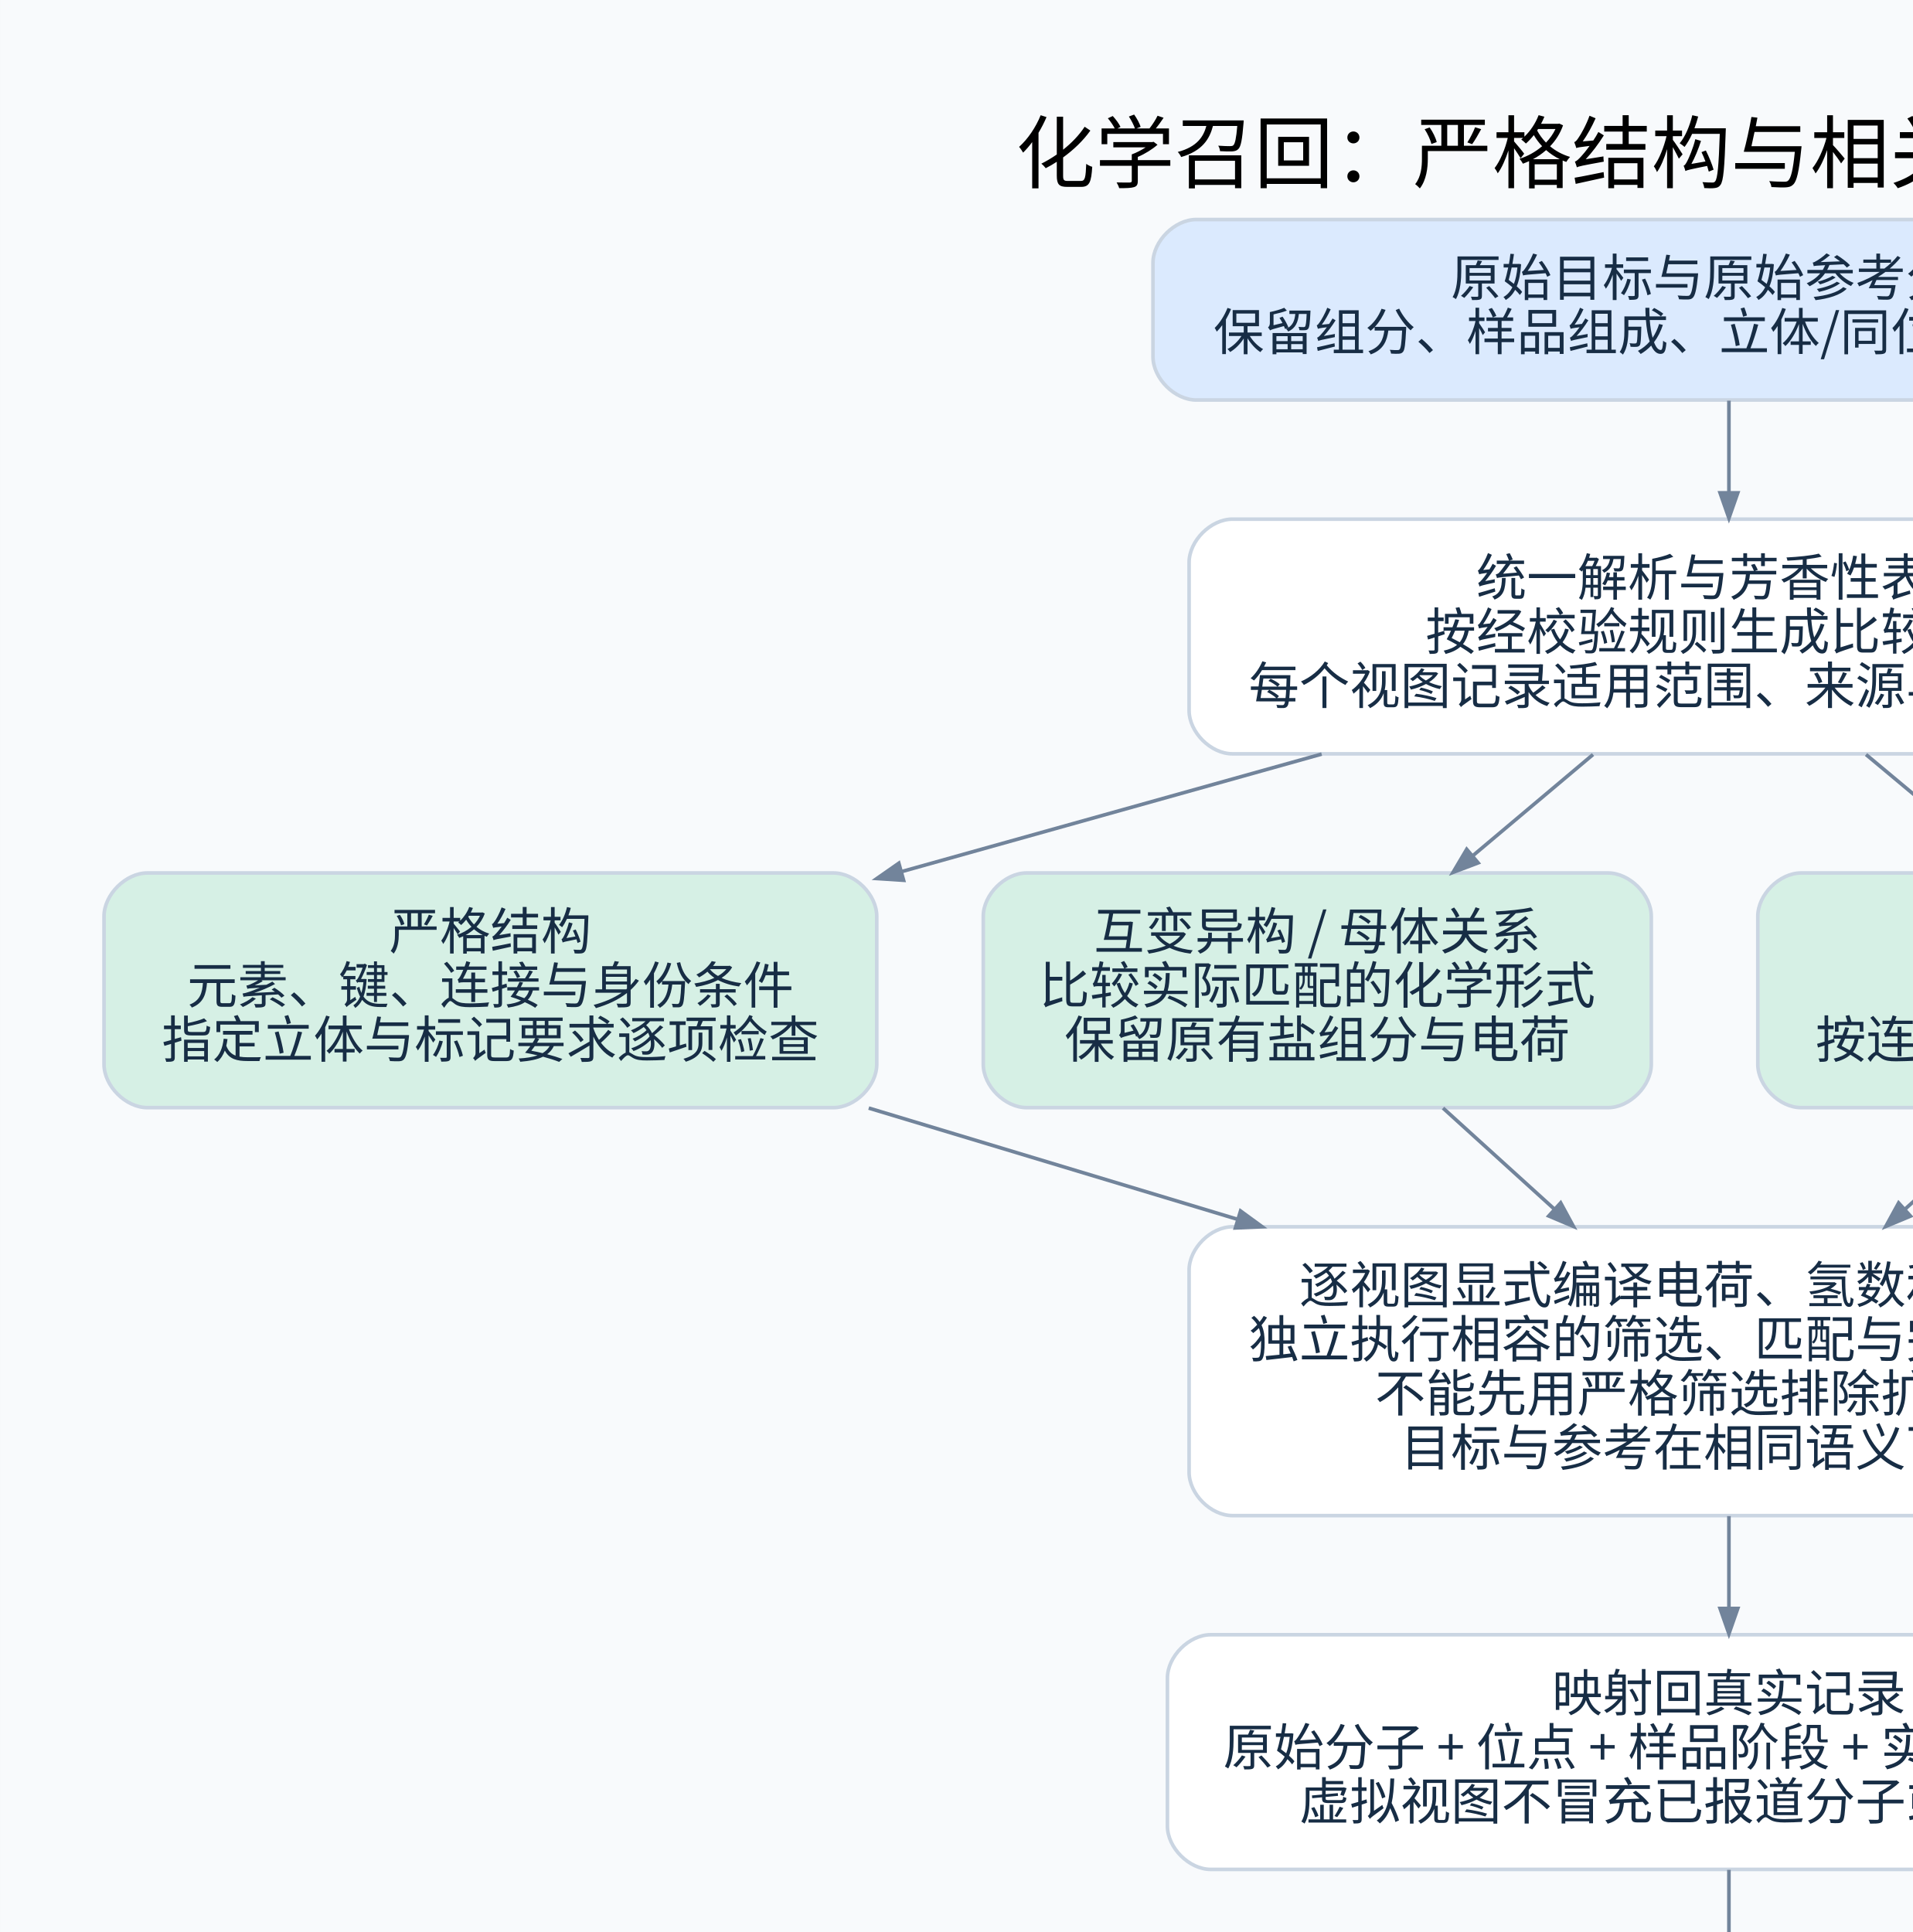
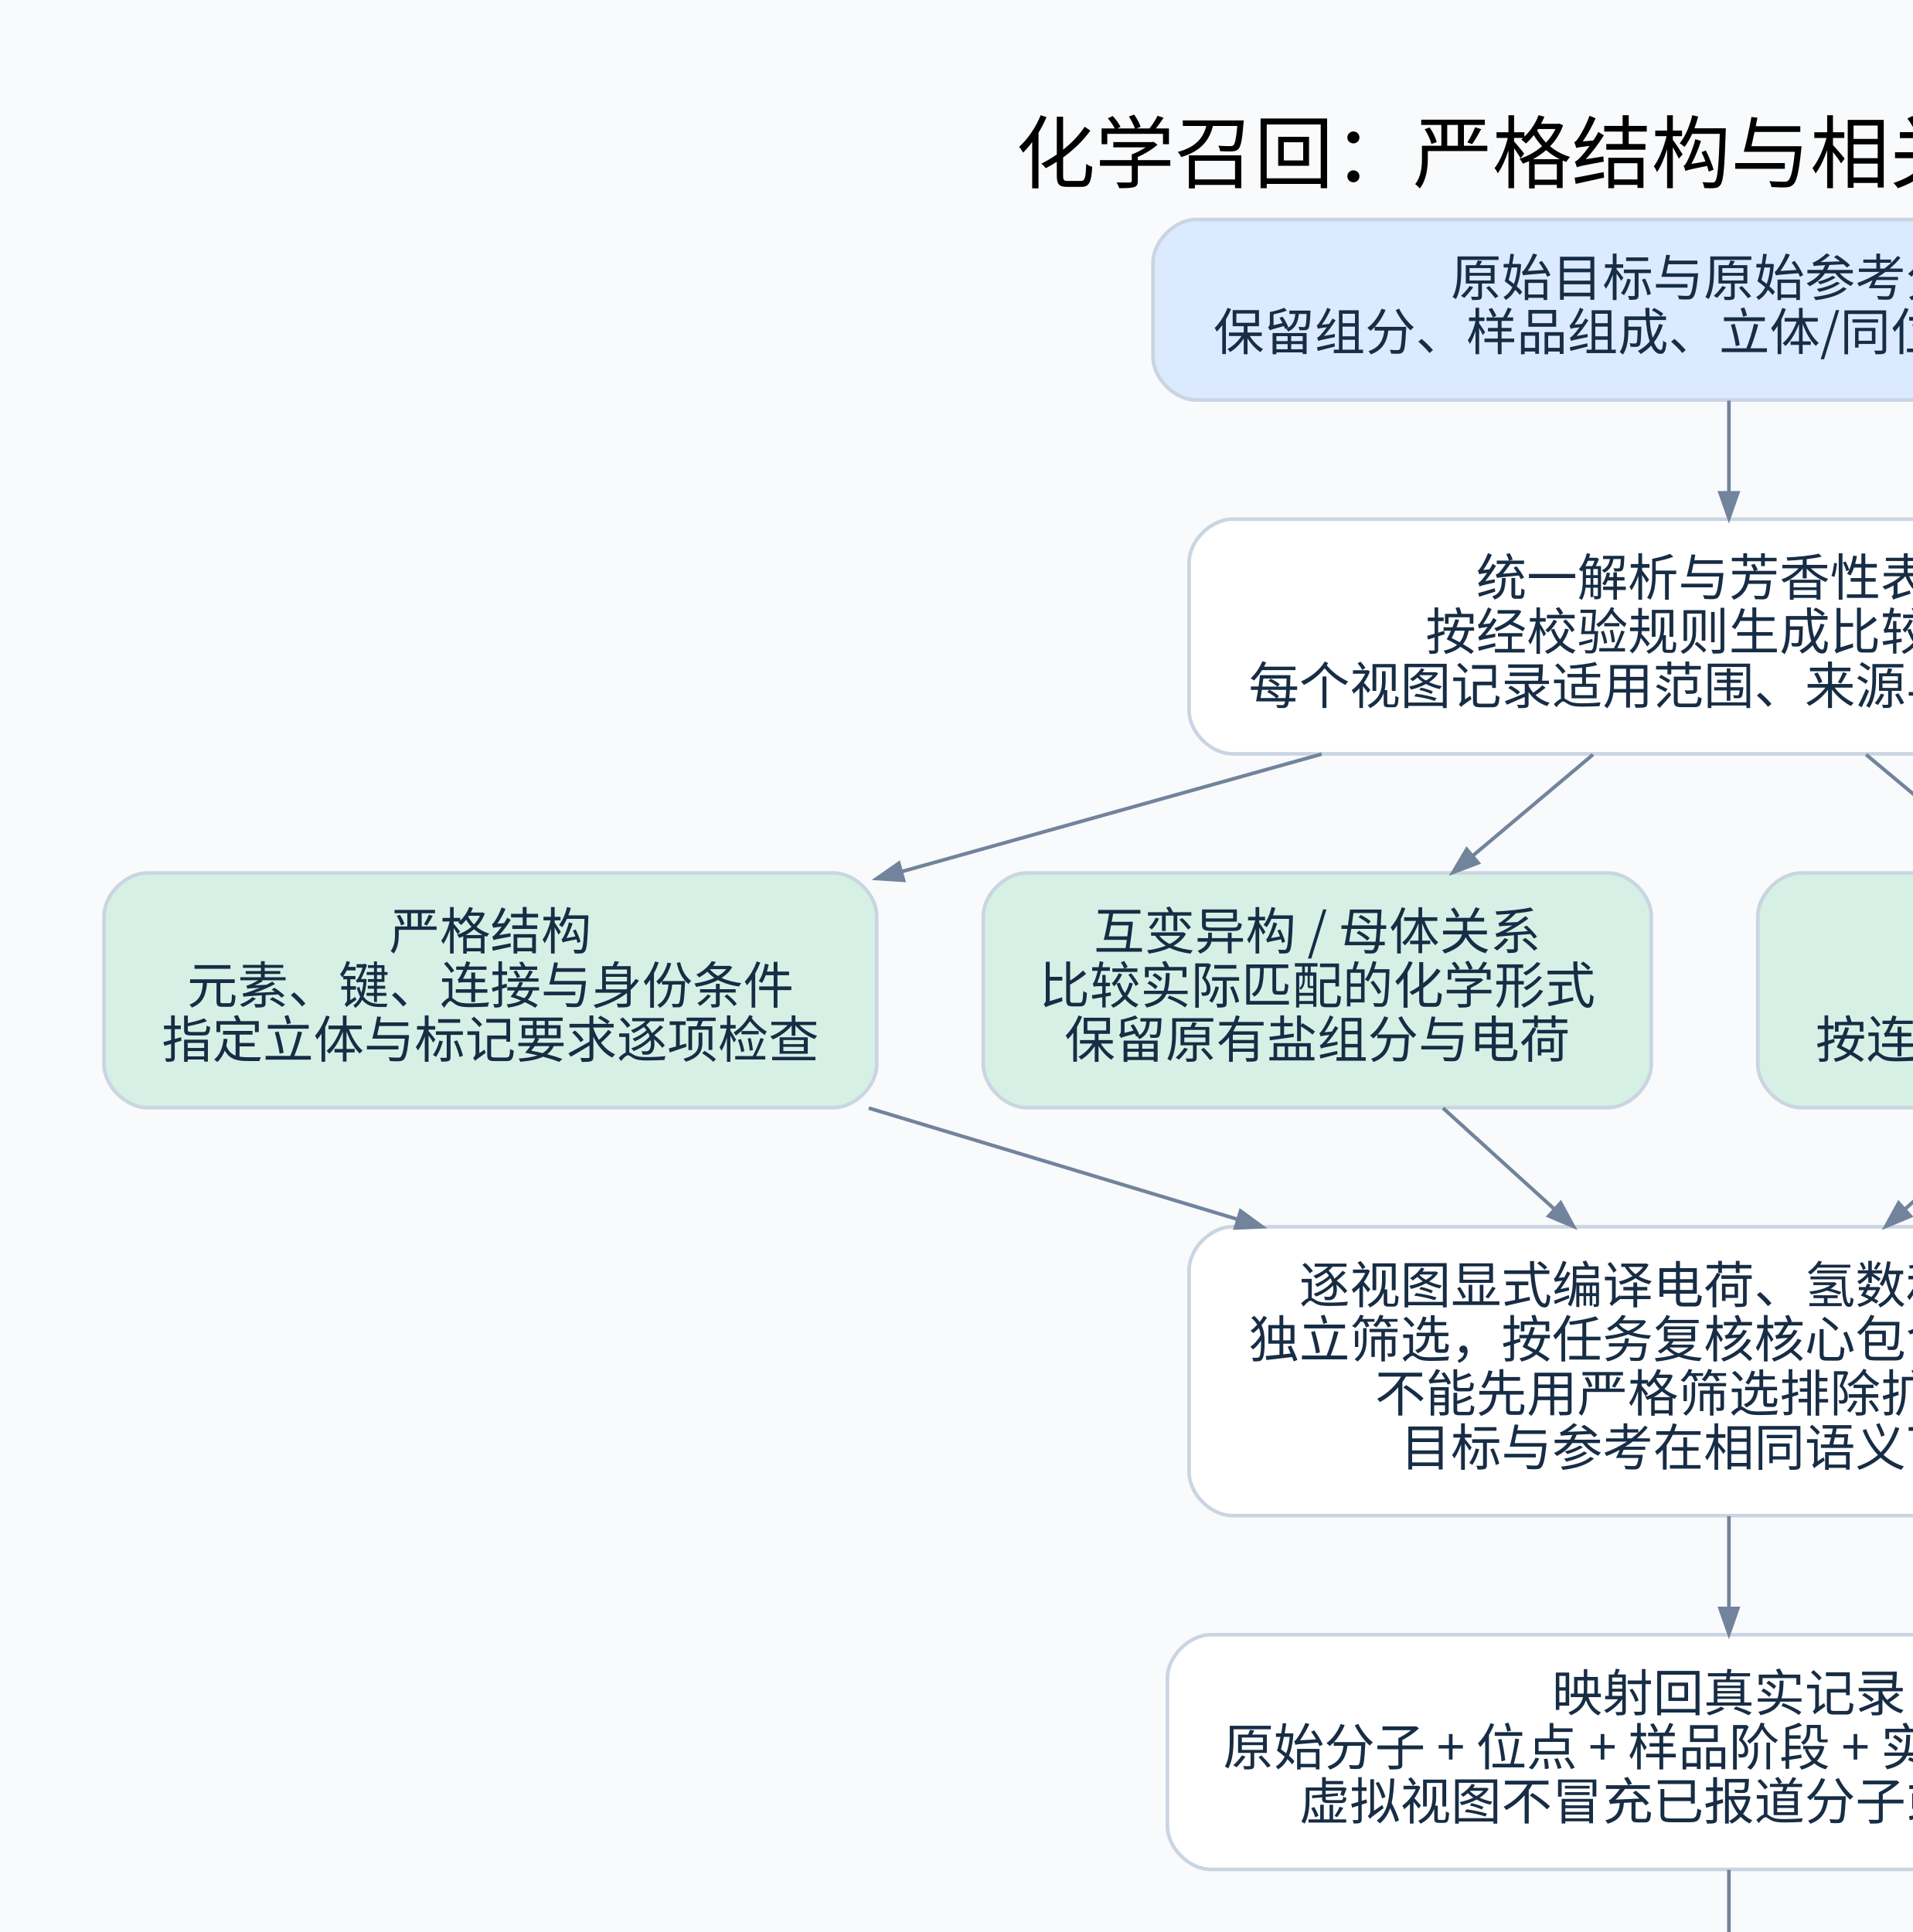
<svg xmlns="http://www.w3.org/2000/svg" width="1731pt" height="1749pt" viewBox="0.00 0.00 958.60 968.60">
  <g id="graph0" class="graph" transform="scale(1.81 1.81) rotate(0) translate(28.8 939.8)">
    <polygon fill="#f8fafc" stroke="transparent" points="-28.8,28.8 -28.8,-939.8 929.8,-939.8 929.8,28.8 -28.8,28.8" />
    <text text-anchor="middle" x="450.5" y="-889.4" font-family="Noto Sans CJK SC" font-size="22.00">化学召回：严格结构与相关形式分别处理</text>
    <g id="node1" class="node">
      <path fill="#dbeafe" stroke="#cad5e2" d="M597.5,-879C597.5,-879 302.5,-879 302.5,-879 296.5,-879 290.5,-873 290.5,-867 290.5,-867 290.5,-841 290.5,-841 290.5,-835 296.5,-829 302.5,-829 302.5,-829 597.5,-829 597.5,-829 603.5,-829 609.5,-835 609.5,-841 609.5,-841 609.5,-867 609.5,-867 609.5,-873 603.5,-879 597.5,-879" />
      <text text-anchor="middle" x="450" y="-857.8" font-family="Noto Sans CJK SC" font-size="14.00" fill="#172d45">原始目标与原始参考分子</text>
      <text text-anchor="middle" x="450" y="-842.8" font-family="Noto Sans CJK SC" font-size="14.00" fill="#172d45">保留组分、样品组成、立体/同位素与原子对应</text>
    </g>
    <g id="node2" class="node">
      <path fill="white" stroke="#cad5e2" d="M587.5,-796C587.5,-796 312.5,-796 312.5,-796 306.5,-796 300.5,-790 300.5,-784 300.5,-784 300.5,-743 300.5,-743 300.5,-737 306.5,-731 312.5,-731 312.5,-731 587.5,-731 587.5,-731 593.5,-731 599.5,-737 599.5,-743 599.5,-743 599.5,-784 599.5,-784 599.5,-790 593.5,-796 587.5,-796" />
      <text text-anchor="middle" x="450" y="-774.8" font-family="Noto Sans CJK SC" font-size="14.00" fill="#172d45">统一解析与芳香性表达</text>
      <text text-anchor="middle" x="450" y="-759.8" font-family="Noto Sans CJK SC" font-size="14.00" fill="#172d45">按经校验规则生成比较视图</text>
      <text text-anchor="middle" x="450" y="-744.8" font-family="Noto Sans CJK SC" font-size="14.00" fill="#172d45">每个视图记录适用范围、来源与被修改部分</text>
    </g>
    <g id="edge1" class="edge">
      <path fill="none" stroke="#72849b" d="M450,-828.82C450,-820.98 450,-812.08 450,-803.45" />
      <polygon fill="#72849b" stroke="#72849b" points="452.45,-803.29 450,-796.29 447.55,-803.29 452.45,-803.29" />
    </g>
    <g id="node3" class="node">
      <path fill="#d6f0e5" stroke="#cad5e2" d="M202,-698C202,-698 12,-698 12,-698 6,-698 0,-692 0,-686 0,-686 0,-645 0,-645 0,-639 6,-633 12,-633 12,-633 202,-633 202,-633 208,-633 214,-639 214,-645 214,-645 214,-686 214,-686 214,-692 208,-698 202,-698" />
      <text text-anchor="middle" x="107" y="-676.8" font-family="Noto Sans CJK SC" font-size="14.00" fill="#172d45">严格结构</text>
      <text text-anchor="middle" x="107" y="-661.8" font-family="Noto Sans CJK SC" font-size="14.00" fill="#172d45">元素、键、连接与身份条件</text>
      <text text-anchor="middle" x="107" y="-646.8" font-family="Noto Sans CJK SC" font-size="14.00" fill="#172d45">指定立体与标记要求逐项检查</text>
    </g>
    <g id="edge2" class="edge">
      <path fill="none" stroke="#72849b" d="M337.21,-730.93C299.9,-720.49 258.37,-708.87 220.97,-698.4" />
      <polygon fill="#72849b" stroke="#72849b" points="221.43,-695.98 214.03,-696.46 220.11,-700.7 221.43,-695.98" />
    </g>
    <g id="node4" class="node">
      <path fill="#d6f0e5" stroke="#cad5e2" d="M416.5,-698C416.5,-698 255.5,-698 255.5,-698 249.5,-698 243.5,-692 243.5,-686 243.5,-686 243.5,-645 243.5,-645 243.5,-639 249.5,-633 255.5,-633 255.5,-633 416.5,-633 416.5,-633 422.5,-633 428.5,-639 428.5,-645 428.5,-645 428.5,-686 428.5,-686 428.5,-692 422.5,-698 416.5,-698" />
      <text text-anchor="middle" x="336" y="-676.8" font-family="Noto Sans CJK SC" font-size="14.00" fill="#172d45">互变异构 / 母体关系</text>
      <text text-anchor="middle" x="336" y="-661.8" font-family="Noto Sans CJK SC" font-size="14.00" fill="#172d45">比较实际匹配的化学形式</text>
      <text text-anchor="middle" x="336" y="-646.8" font-family="Noto Sans CJK SC" font-size="14.00" fill="#172d45">保留原有盐组分与电荷</text>
    </g>
    <g id="edge3" class="edge">
      <path fill="none" stroke="#72849b" d="M412.36,-730.8C401.75,-721.87 390.13,-712.09 379.23,-702.91" />
      <polygon fill="#72849b" stroke="#72849b" points="380.54,-700.8 373.6,-698.17 377.38,-704.55 380.54,-700.8" />
    </g>
    <g id="node5" class="node">
      <path fill="#d6f0e5" stroke="#cad5e2" d="M660,-698C660,-698 470,-698 470,-698 464,-698 458,-692 458,-686 458,-686 458,-645 458,-645 458,-639 464,-633 470,-633 470,-633 660,-633 660,-633 666,-633 672,-639 672,-645 672,-645 672,-686 672,-686 672,-692 666,-698 660,-698" />
      <text text-anchor="middle" x="565" y="-676.8" font-family="Noto Sans CJK SC" font-size="14.00" fill="#172d45">可能的保护形式</text>
      <text text-anchor="middle" x="565" y="-661.8" font-family="Noto Sans CJK SC" font-size="14.00" fill="#172d45">如 Cbz 导致额外芳环</text>
      <text text-anchor="middle" x="565" y="-646.8" font-family="Noto Sans CJK SC" font-size="14.00" fill="#172d45">按连接环境生成兼容比较视图</text>
    </g>
    <g id="edge4" class="edge">
      <path fill="none" stroke="#72849b" d="M487.97,-730.8C498.77,-721.79 510.61,-711.91 521.69,-702.65" />
      <polygon fill="#72849b" stroke="#72849b" points="523.26,-704.53 527.07,-698.17 520.12,-700.77 523.26,-704.53" />
    </g>
    <g id="node6" class="node">
      <path fill="#d6f0e5" stroke="#cad5e2" d="M889,-698C889,-698 713,-698 713,-698 707,-698 701,-692 701,-686 701,-686 701,-645 701,-645 701,-639 707,-633 713,-633 713,-633 889,-633 889,-633 895,-633 901,-639 901,-645 901,-645 901,-686 901,-686 901,-692 895,-698 889,-698" />
      <text text-anchor="middle" x="801" y="-676.8" font-family="Noto Sans CJK SC" font-size="14.00" fill="#172d45">限定官能团变化</text>
      <text text-anchor="middle" x="801" y="-661.8" font-family="Noto Sans CJK SC" font-size="14.00" fill="#172d45">如环酮与环醇</text>
      <text text-anchor="middle" x="801" y="-646.8" font-family="Noto Sans CJK SC" font-size="14.00" fill="#172d45">仅放宽规则指定的局部结构</text>
    </g>
    <g id="edge5" class="edge">
      <path fill="none" stroke="#72849b" d="M566.35,-730.93C604.77,-720.48 647.73,-708.77 687,-698 689.28,-697.38 691.58,-696.74 693.9,-696.11" />
      <polygon fill="#72849b" stroke="#72849b" points="694.81,-698.4 700.91,-694.18 693.51,-693.67 694.81,-698.4" />
    </g>
    <g id="node7" class="node">
      <path fill="white" stroke="#cad5e2" d="M587.5,-600C587.5,-600 312.5,-600 312.5,-600 306.5,-600 300.5,-594 300.5,-588 300.5,-588 300.5,-532 300.5,-532 300.5,-526 306.5,-520 312.5,-520 312.5,-520 587.5,-520 587.5,-520 593.5,-520 599.5,-526 599.5,-532 599.5,-532 599.5,-588 599.5,-588 599.5,-594 593.5,-600 587.5,-600" />
      <text text-anchor="middle" x="450" y="-578.8" font-family="Noto Sans CJK SC" font-size="14.00" fill="#172d45">逐视图显式编译电荷、氢数和组分约束</text>
-       <text text-anchor="middle" x="450" y="-563.8" font-family="Noto Sans CJK SC" font-size="14.00" fill="#172d45">独立执行相容的筛选、匹配与完整身份复核</text>
+       <text text-anchor="middle" x="450" y="-563.8" font-family="Noto Sans CJK SC" font-size="14.00" fill="#172d45">独立筛选，按任务复核核心包含或完整身份</text>
      <text text-anchor="middle" x="450" y="-548.8" font-family="Noto Sans CJK SC" font-size="14.00" fill="#172d45">不能先用严格筛选排除扩展候选</text>
      <text text-anchor="middle" x="450" y="-533.8" font-family="Noto Sans CJK SC" font-size="14.00" fill="#172d45">目标与参考在相同语义下比较</text>
    </g>
    <g id="edge6" class="edge">
      <path fill="none" stroke="#72849b" d="M211.78,-632.88C244,-623.16 279.96,-612.31 313.97,-602.05" />
      <polygon fill="#72849b" stroke="#72849b" points="314.75,-604.37 320.74,-600 313.33,-599.68 314.75,-604.37" />
    </g>
    <g id="edge7" class="edge">
      <path fill="none" stroke="#72849b" d="M370.82,-632.88C380.53,-624.08 391.24,-614.35 401.58,-604.96" />
      <polygon fill="#72849b" stroke="#72849b" points="403.4,-606.62 406.94,-600.1 400.11,-602.99 403.4,-606.62" />
    </g>
    <g id="edge8" class="edge">
      <path fill="none" stroke="#72849b" d="M529.87,-632.88C520.08,-624.08 509.27,-614.35 498.85,-604.96" />
      <polygon fill="#72849b" stroke="#72849b" points="500.28,-602.96 493.44,-600.1 497,-606.6 500.28,-602.96" />
    </g>
    <g id="edge9" class="edge">
      <path fill="none" stroke="#72849b" d="M700.89,-634.98C666.17,-624.74 626.59,-613.07 589.3,-602.07" />
      <polygon fill="#72849b" stroke="#72849b" points="589.77,-599.66 582.36,-600.03 588.38,-604.36 589.77,-599.66" />
    </g>
    <g id="node8" class="node">
      <path fill="white" stroke="#cad5e2" d="M593.5,-487C593.5,-487 306.5,-487 306.5,-487 300.5,-487 294.5,-481 294.5,-475 294.5,-475 294.5,-434 294.5,-434 294.5,-428 300.5,-422 306.5,-422 306.5,-422 593.5,-422 593.5,-422 599.5,-422 605.5,-428 605.5,-434 605.5,-434 605.5,-475 605.5,-475 605.5,-481 599.5,-487 593.5,-487" />
      <text text-anchor="middle" x="450" y="-465.8" font-family="Noto Sans CJK SC" font-size="14.00" fill="#172d45">映射回真实记录</text>
      <text text-anchor="middle" x="450" y="-450.8" font-family="Noto Sans CJK SC" font-size="14.00" fill="#172d45">原始分子 + 位点 + 样品阶段 + 实验结果与差异</text>
      <text text-anchor="middle" x="450" y="-435.8" font-family="Noto Sans CJK SC" font-size="14.00" fill="#172d45">虚拟视图不冒充已报道分子或反应前体</text>
    </g>
    <g id="edge10" class="edge">
      <path fill="none" stroke="#72849b" d="M450,-519.87C450,-511.55 450,-502.76 450,-494.44" />
      <polygon fill="#72849b" stroke="#72849b" points="452.45,-494.28 450,-487.28 447.55,-494.28 452.45,-494.28" />
    </g>
    <g id="node9" class="node">
      <path fill="white" stroke="#cad5e2" d="M587.5,-389C587.5,-389 312.5,-389 312.5,-389 306.5,-389 300.5,-383 300.5,-377 300.5,-377 300.5,-321 300.5,-321 300.5,-315 306.5,-309 312.5,-309 312.5,-309 587.5,-309 587.5,-309 593.5,-309 599.5,-315 599.5,-321 599.5,-321 599.5,-377 599.5,-377 599.5,-383 593.5,-389 587.5,-389" />
      <text text-anchor="middle" x="450" y="-367.8" font-family="Noto Sans CJK SC" font-size="14.00" fill="#172d45">立体与同位素要求分别检查</text>
      <text text-anchor="middle" x="450" y="-352.8" font-family="Noto Sans CJK SC" font-size="14.00" fill="#172d45">符合 / 冲突 / 部分缺失 / 未评估</text>
      <text text-anchor="middle" x="450" y="-337.8" font-family="Noto Sans CJK SC" font-size="14.00" fill="#172d45">同时记录手性继承 / 建立 / 拆分富集 / 未知</text>
      <text text-anchor="middle" x="450" y="-322.8" font-family="Noto Sans CJK SC" font-size="14.00" fill="#172d45">未知手性不等于外消旋；显式标记不能丢弃</text>
    </g>
    <g id="edge11" class="edge">
      <path fill="none" stroke="#72849b" d="M450,-421.88C450,-413.8 450,-404.95 450,-396.29" />
      <polygon fill="#72849b" stroke="#72849b" points="452.45,-396.1 450,-389.1 447.55,-396.1 452.45,-396.1" />
    </g>
    <g id="node10" class="node">
      <path fill="white" stroke="#cad5e2" d="M590.5,-276C590.5,-276 309.5,-276 309.5,-276 303.5,-276 297.5,-270 297.5,-264 297.5,-264 297.5,-223 297.5,-223 297.5,-217 303.5,-211 309.5,-211 309.5,-211 590.5,-211 590.5,-211 596.5,-211 602.5,-217 602.5,-223 602.5,-223 602.5,-264 602.5,-264 602.5,-270 596.5,-276 590.5,-276" />
      <text text-anchor="middle" x="450" y="-254.8" font-family="Noto Sans CJK SC" font-size="14.00" fill="#172d45">结构相关之后再核对转化方向</text>
      <text text-anchor="middle" x="450" y="-239.8" font-family="Noto Sans CJK SC" font-size="14.00" fill="#172d45">实际正向记录 / 同向类比 / 仅反向 / 结构线索</text>
      <text text-anchor="middle" x="450" y="-224.8" font-family="Noto Sans CJK SC" font-size="14.00" fill="#172d45">虚拟视图不是已报道的可转化路线</text>
    </g>
    <g id="edge12" class="edge">
      <path fill="none" stroke="#72849b" d="M450,-308.87C450,-300.55 450,-291.76 450,-283.44" />
      <polygon fill="#72849b" stroke="#72849b" points="452.45,-283.28 450,-276.28 447.55,-283.28 452.45,-283.28" />
    </g>
    <g id="node11" class="node">
      <path fill="#eae0f7" stroke="#cad5e2" d="M587.5,-178C587.5,-178 312.5,-178 312.5,-178 306.5,-178 300.5,-172 300.5,-166 300.5,-166 300.5,-125 300.5,-125 300.5,-119 306.5,-113 312.5,-113 312.5,-113 587.5,-113 587.5,-113 593.5,-113 599.5,-119 599.5,-125 599.5,-125 599.5,-166 599.5,-166 599.5,-172 593.5,-178 587.5,-178" />
      <text text-anchor="middle" x="450" y="-156.8" font-family="Noto Sans CJK SC" font-size="14.00" fill="#172d45">结果合并但语义保留</text>
      <text text-anchor="middle" x="450" y="-141.8" font-family="Noto Sans CJK SC" font-size="14.00" fill="#172d45">一个父候选可有多个视图；分子与反应去重</text>
      <text text-anchor="middle" x="450" y="-126.8" font-family="Noto Sans CJK SC" font-size="14.00" fill="#172d45">严格命中、扩展命中和各任务状态分别报告</text>
    </g>
    <g id="edge13" class="edge">
      <path fill="none" stroke="#72849b" d="M450,-210.8C450,-202.61 450,-193.7 450,-185.19" />
      <polygon fill="#72849b" stroke="#72849b" points="452.45,-185.17 450,-178.17 447.55,-185.17 452.45,-185.17" />
    </g>
    <g id="node12" class="node">
      <path fill="#fff3d6" stroke="#cad5e2" d="M616,-80C616,-80 284,-80 284,-80 278,-80 272,-74 272,-68 272,-68 272,-12 272,-12 272,-6 278,0 284,0 284,0 616,0 616,0 622,0 628,-6 628,-12 628,-12 628,-68 628,-68 628,-74 622,-80 616,-80" />
      <text text-anchor="middle" x="450" y="-58.8" font-family="Noto Sans CJK SC" font-size="14.00" fill="#172d45">自动处理边界</text>
      <text text-anchor="middle" x="450" y="-43.8" font-family="Noto Sans CJK SC" font-size="14.00" fill="#172d45">不无条件删除所有苄基、酯或金属组分</text>
      <text text-anchor="middle" x="450" y="-28.8" font-family="Noto Sans CJK SC" font-size="14.00" fill="#172d45">多点保护保留整体连接；组合视图受规则与预算限制</text>
      <text text-anchor="middle" x="450" y="-13.8" font-family="Noto Sans CJK SC" font-size="14.00" fill="#172d45">转换关系不等于已有可行转换路线</text>
    </g>
    <g id="edge14" class="edge">
      <path fill="none" stroke="#72849b" d="M450,-112.88C450,-104.8 450,-95.95 450,-87.29" />
      <polygon fill="#72849b" stroke="#72849b" points="452.45,-87.1 450,-80.1 447.55,-87.1 452.45,-87.1" />
    </g>
  </g>
</svg>
